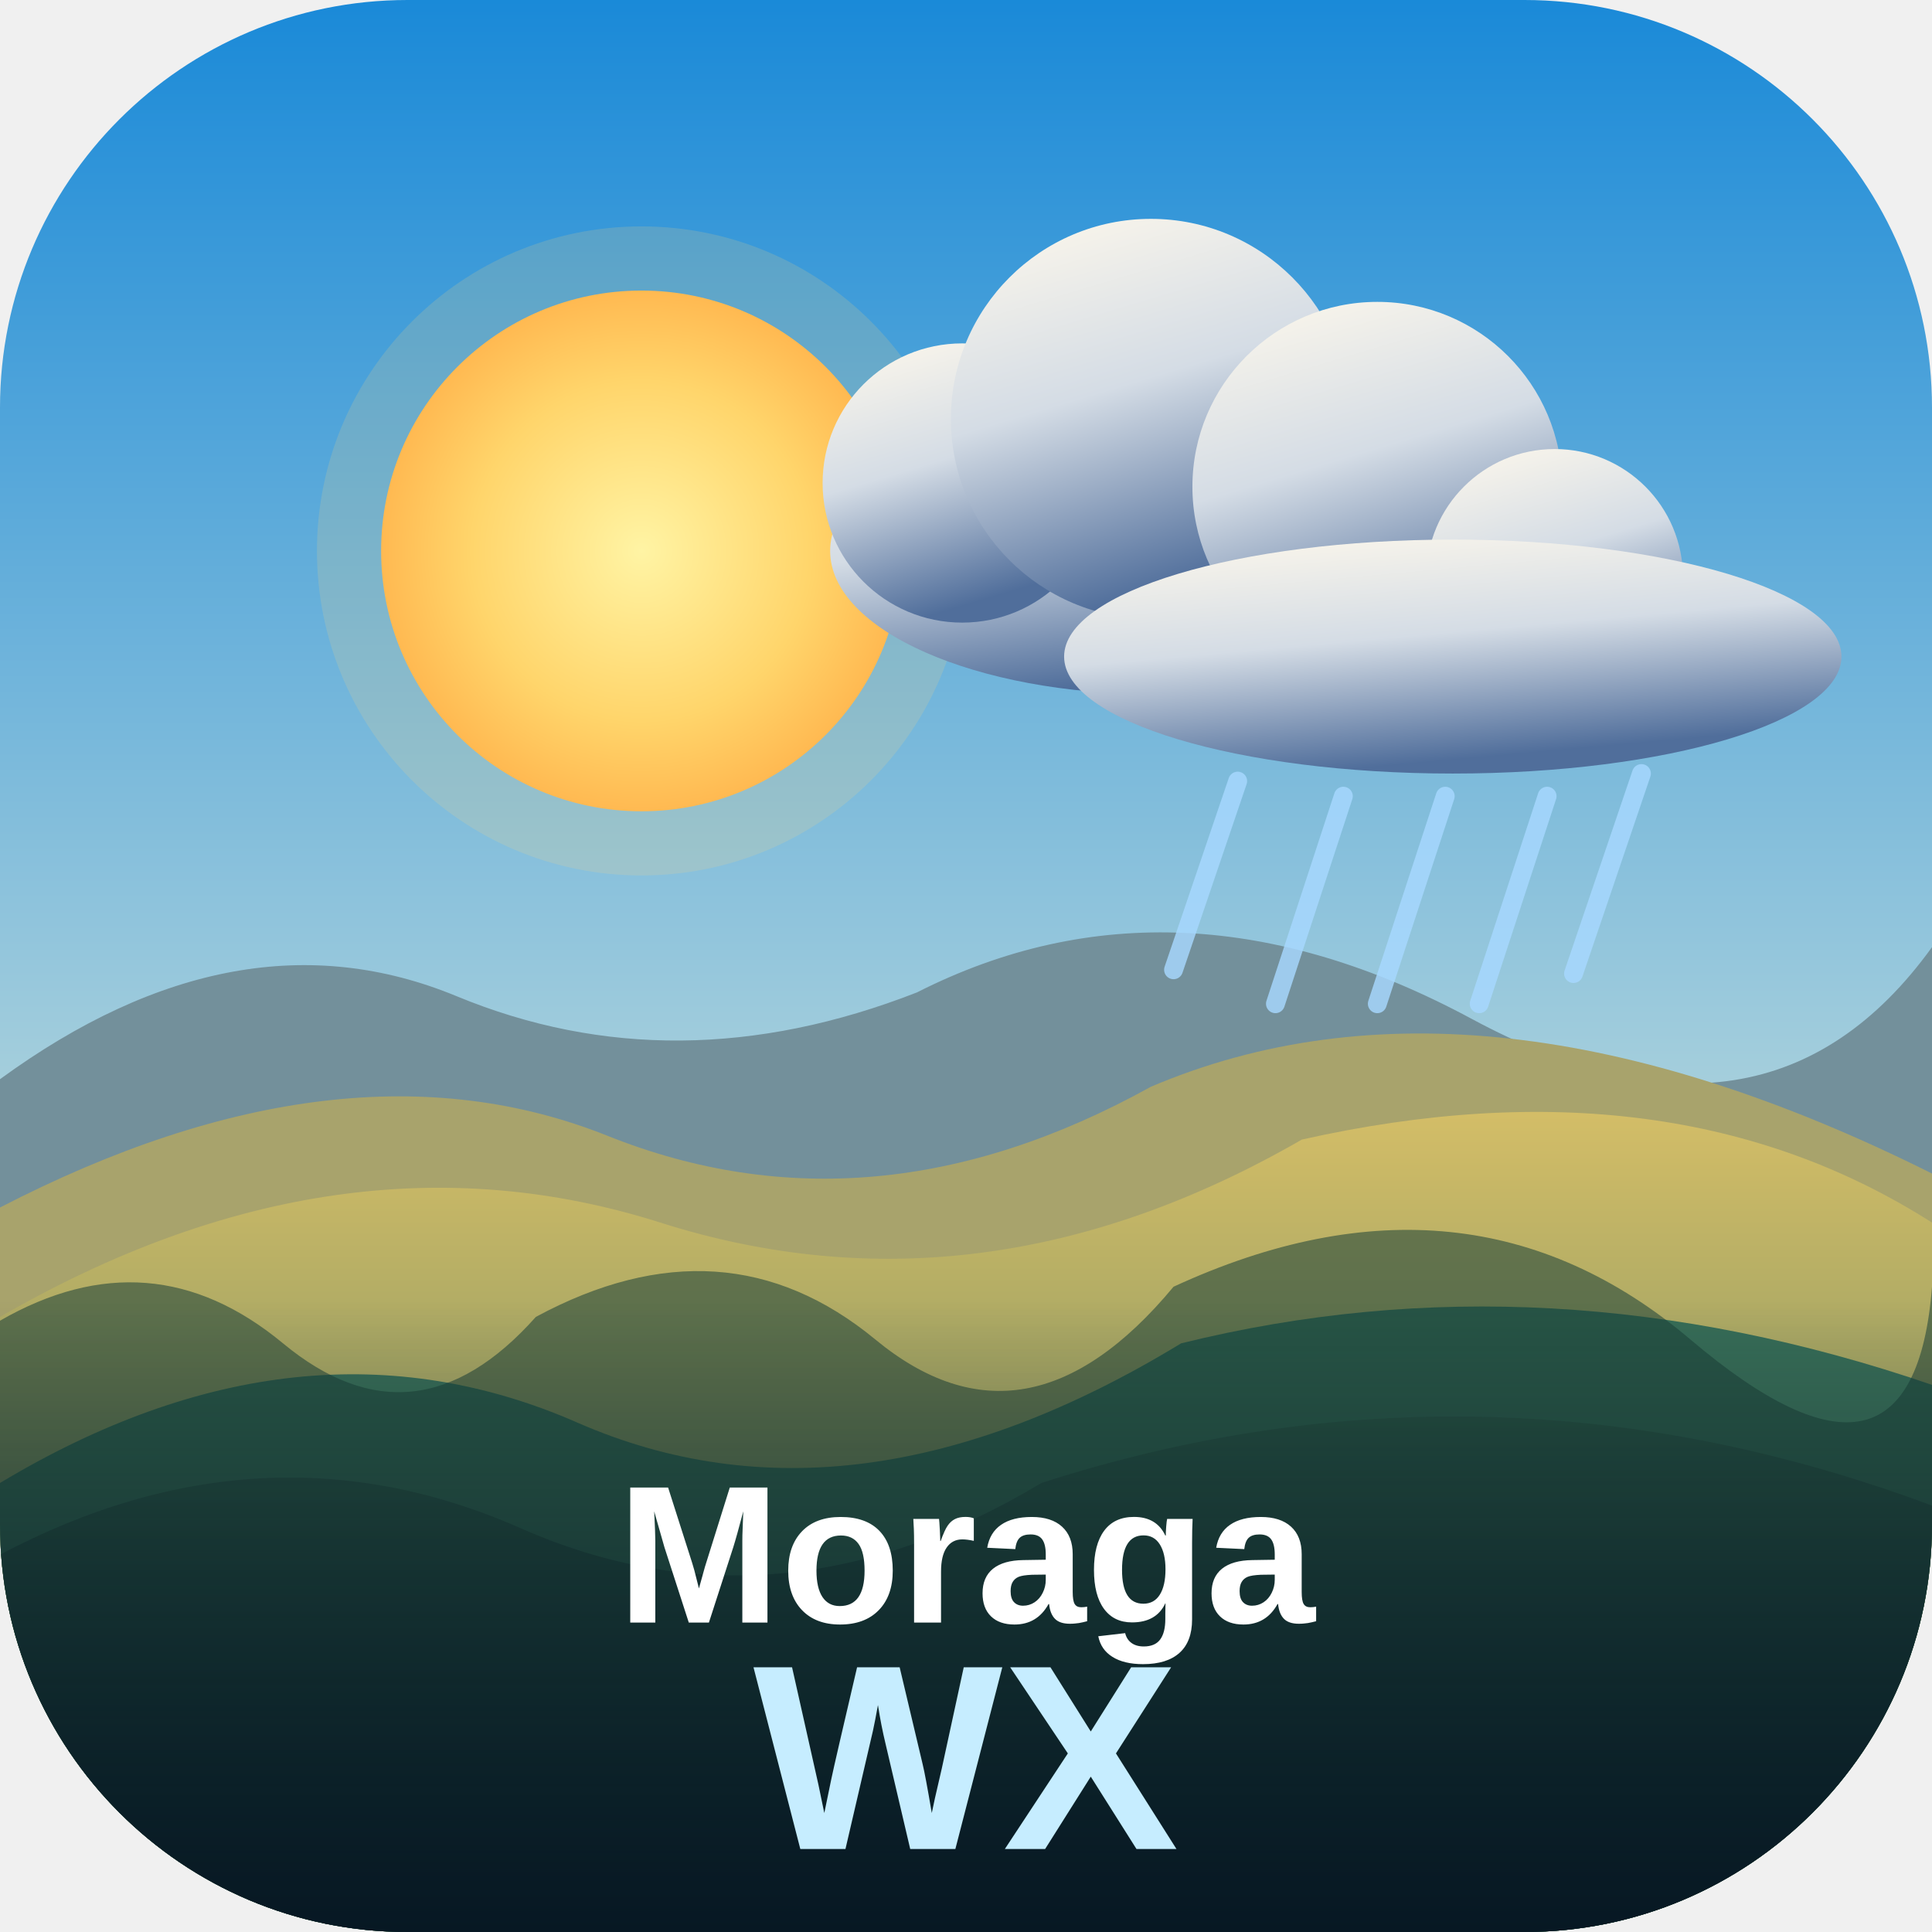
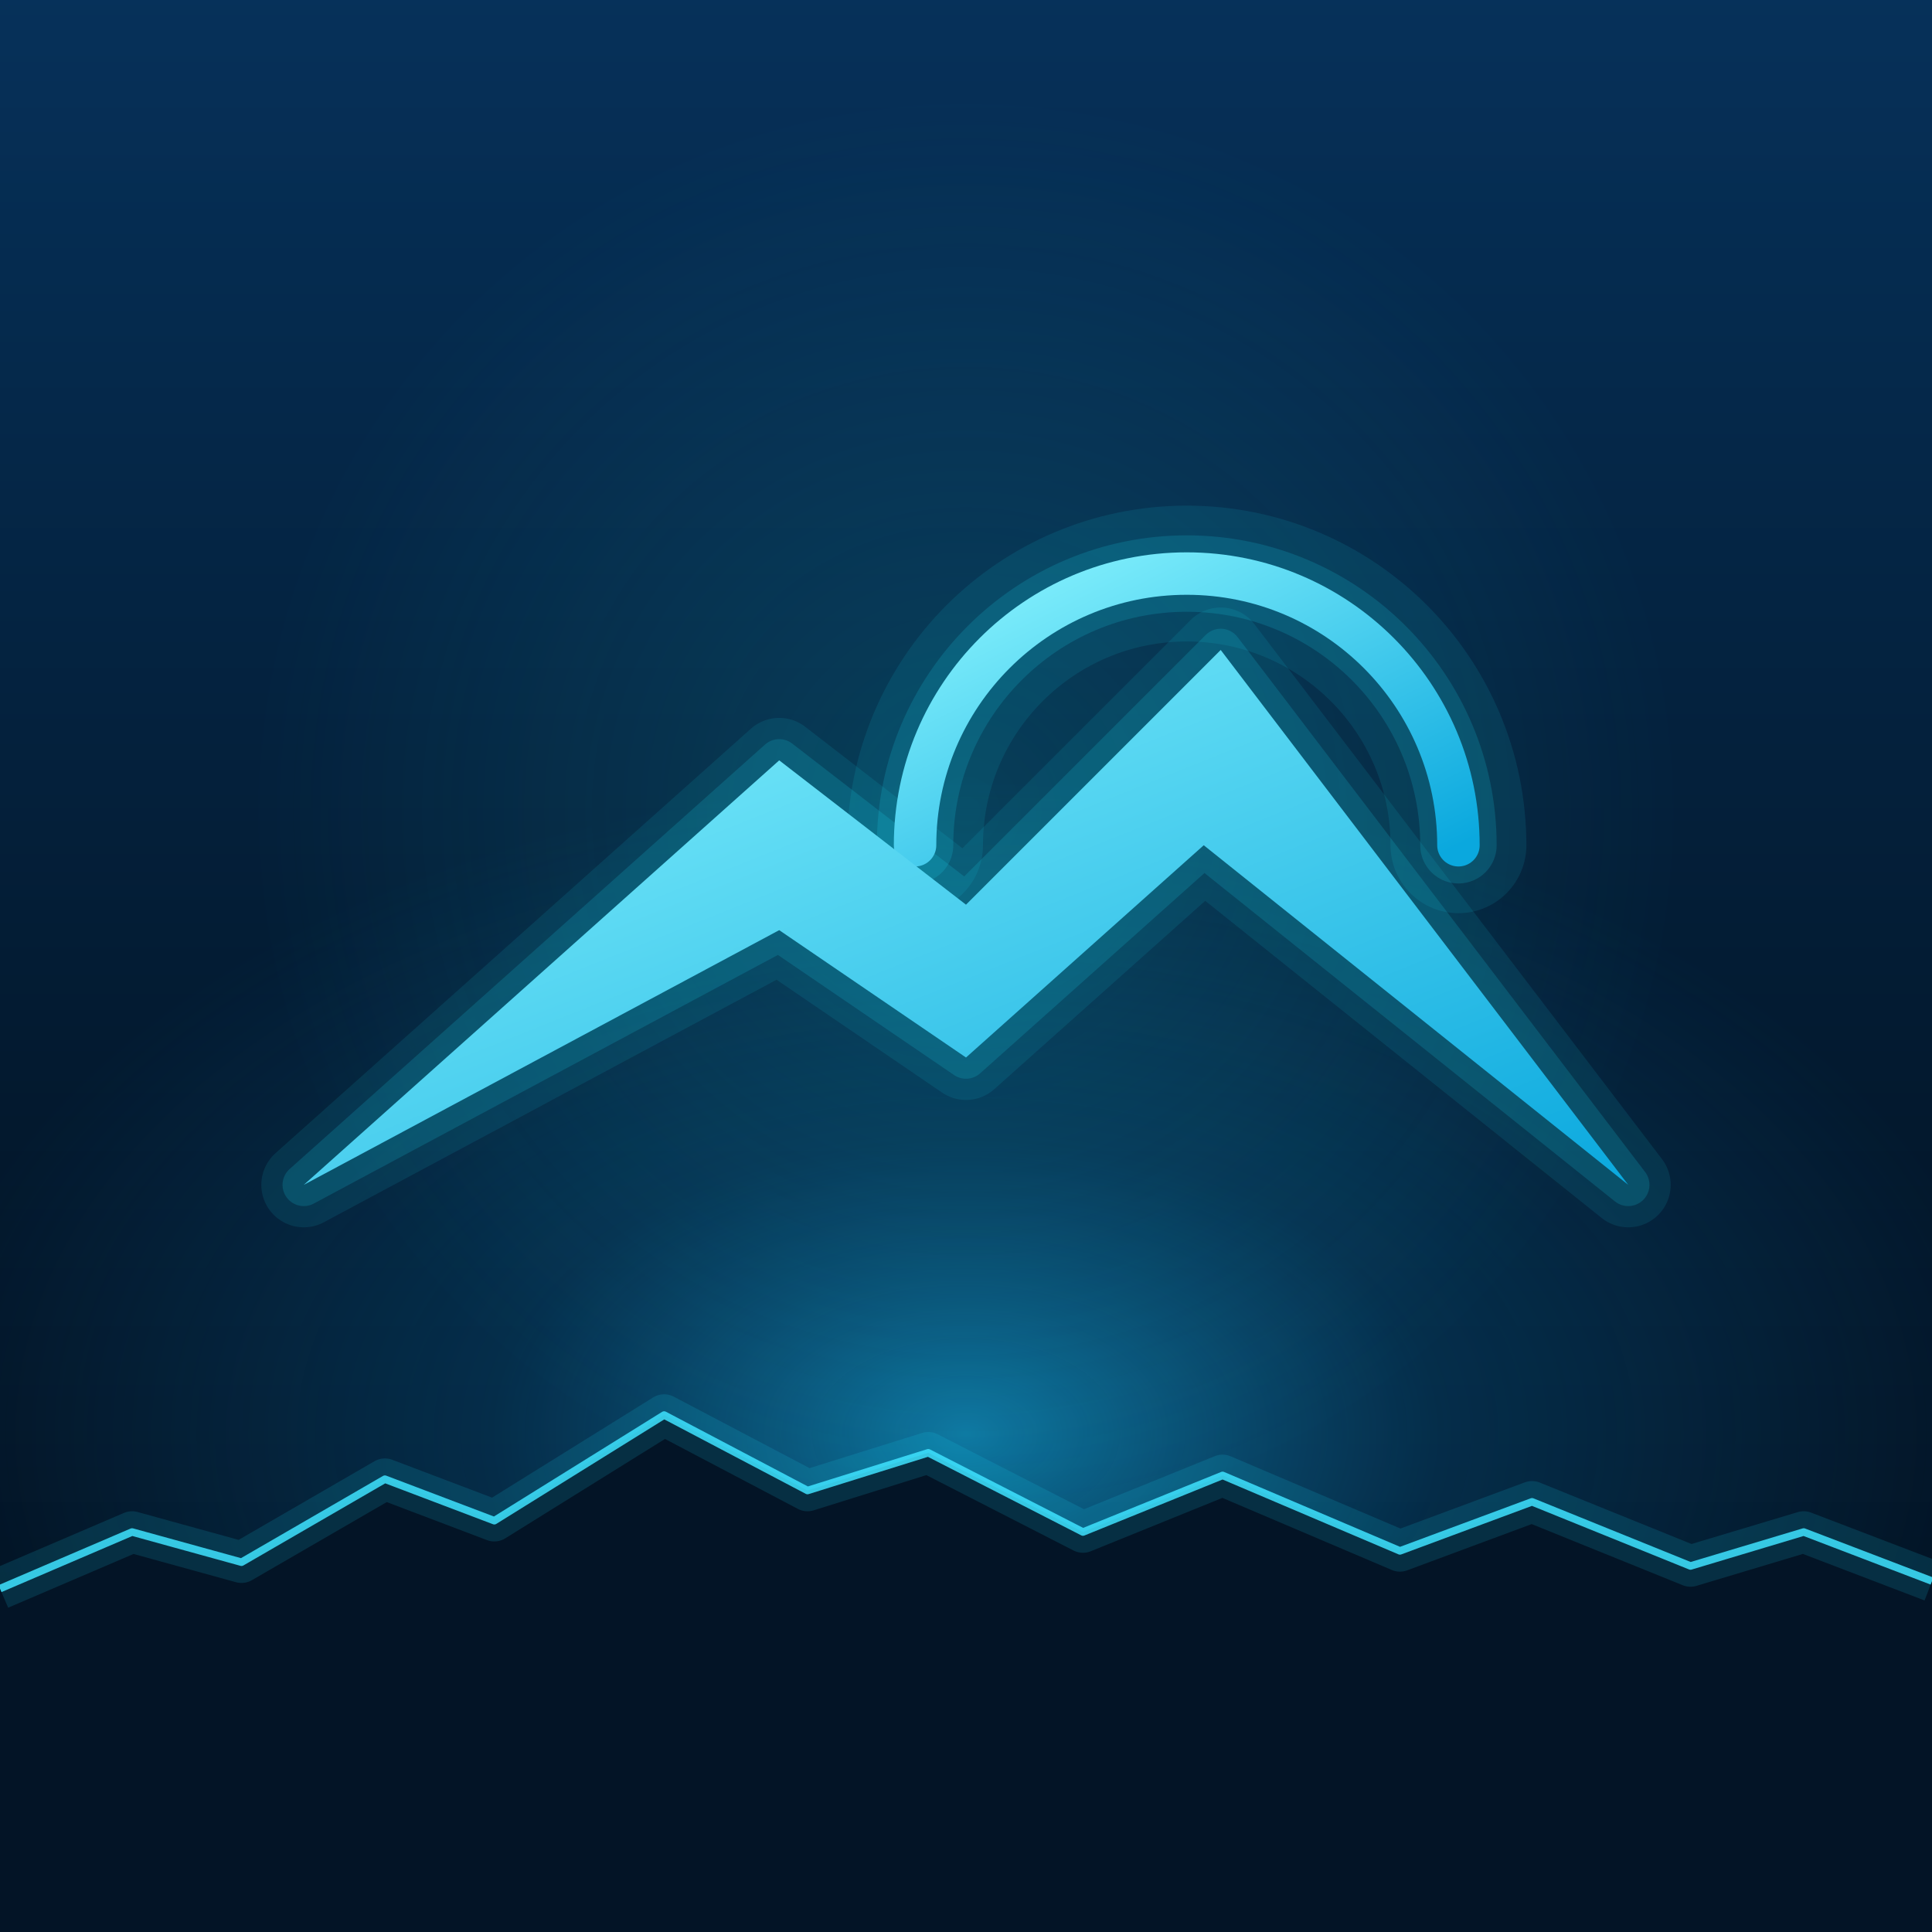
- <svg xmlns="http://www.w3.org/2000/svg" width="512" height="512" viewBox="0 0 512 512">
+ <svg xmlns="http://www.w3.org/2000/svg" viewBox="0 0 1024 1024" width="1024" height="1024">
  <defs>
-     <linearGradient id="sky" x2="0" y2="1">
-       <stop stop-color="#1989d8" />
-       <stop offset=".63" stop-color="#b6d7dd" />
-       <stop offset="1" stop-color="#f6d69b" />
+     <linearGradient id="bg" x1="0" y1="0" x2="0" y2="1">
+       <stop offset="0" stop-color="#06315a" />
+       <stop offset=".55" stop-color="#031a30" />
+       <stop offset="1" stop-color="#020b17" />
    </linearGradient>
-     <radialGradient id="sun">
-       <stop stop-color="#fff4a4" />
-       <stop offset=".65" stop-color="#ffd56b" />
-       <stop offset="1" stop-color="#ffb951" />
+     <radialGradient id="glow" cx="512" cy="760" r="560" gradientUnits="userSpaceOnUse" gradientTransform="translate(0 760) scale(1 .62) translate(0 -760)">
+       <stop offset="0" stop-color="#14b4ec" stop-opacity=".62" />
+       <stop offset=".45" stop-color="#0b78b4" stop-opacity=".25" />
+       <stop offset="1" stop-color="#0b78b4" stop-opacity="0" />
    </radialGradient>
-     <linearGradient id="cloud" x2=".3" y2="1">
-       <stop stop-color="#fff9ec" />
-       <stop offset=".5" stop-color="#d4dce5" />
-       <stop offset="1" stop-color="#506e9b" />
+     <radialGradient id="halo" cx="512" cy="430" r="380" gradientUnits="userSpaceOnUse">
+       <stop offset="0" stop-color="#19dcf6" stop-opacity=".16" />
+       <stop offset="1" stop-color="#19dcf6" stop-opacity="0" />
+     </radialGradient>
+     <linearGradient id="mark" x1="0" y1="0" x2="1" y2="1">
+       <stop offset="0" stop-color="#8cf6ff" />
+       <stop offset="1" stop-color="#0aa8de" />
    </linearGradient>
-     <linearGradient id="hills" x2="0" y2="1">
-       <stop stop-color="#d3bd67" />
-       <stop offset="1" stop-color="#47765e" />
-     </linearGradient>
-     <linearGradient id="foreground" x2="0" y2="1">
-       <stop stop-color="#305b49" />
-       <stop offset="1" stop-color="#071d28" />
-     </linearGradient>
-     <linearGradient id="shade" x2="0" y2="1">
-       <stop stop-color="#061522" stop-opacity="0" />
-       <stop offset="1" stop-color="#061522" stop-opacity=".9" />
-     </linearGradient>
-     <clipPath id="round">
-       <rect width="512" height="512" rx="108" />
-     </clipPath>
  </defs>
-   <g clip-path="url(#round)">
-     <rect width="512" height="512" fill="url(#sky)" />
-     <circle cx="170" cy="146" r="86" fill="#ffd87b" opacity=".17" />
-     <circle cx="170" cy="146" r="69" fill="url(#sun)" />
-     <path d="M0 286Q63 240 121 264T243 263Q312 228 390 270T512 251V400H0Z" fill="#73909b" />
-     <path d="M0 320Q91 273 161 301T305 288Q392 251 512 311V435H0Z" fill="#a8a36c" />
-     <path d="M0 349Q90 297 175 324T345 302Q443 280 512 324V512H0Z" fill="url(#hills)" />
-     <path d="M0 393Q80 345 153 377T313 356Q410 332 512 367V512H0Z" fill="#376d57" />
-     <g fill="url(#cloud)">
-       <ellipse cx="306" cy="146" rx="86" ry="38" />
-       <circle cx="255" cy="128" r="37" />
-       <circle cx="305" cy="111" r="53" />
-       <circle cx="365" cy="129" r="49" />
-       <circle cx="412" cy="153" r="34" />
-       <ellipse cx="385" cy="174" rx="103" ry="31" />
-     </g>
-     <g stroke="#a7d8ff" stroke-width="5" stroke-linecap="round" opacity=".82">
-       <path d="M328 207l-17 50M356 211l-18 55M383 211l-18 55M410 211l-18 55M435 205l-18 53" />
-     </g>
-     <path d="M0 412Q70 375 138 405T276 393Q394 355 512 399V512H0Z" fill="url(#foreground)" />
-     <path d="M0 350Q40 327 75 356T142 349Q192 322 232 355T311 341Q389 305 448 355T512 341V512H0Z" fill="#193f36" opacity=".55" />
-     <rect y="345" width="512" height="167" fill="url(#shade)" />
-     <text x="256" y="430" text-anchor="middle" fill="#ffffff" font-family="Arial,Helvetica,sans-serif" font-weight="bold" font-size="52">Moraga</text>
-     <text x="256" y="490" text-anchor="middle" fill="#c6edff" font-family="Arial,Helvetica,sans-serif" font-weight="bold" font-size="70">WX</text>
+   <rect width="1024" height="1024" fill="url(#bg)" />
+   <rect width="1024" height="1024" fill="url(#glow)" />
+   <rect width="1024" height="1024" fill="url(#halo)" />
+   <path d="M0 842 L70 812 L128 828 L204 784 L262 806 L352 750 L428 790 L492 770 L574 812 L648 782 L742 822 L812 796 L896 830 L956 812 L1024 838 V1024 H0 Z" fill="#031426" />
+   <path d="M0 842 L70 812 L128 828 L204 784 L262 806 L352 750 L428 790 L492 770 L574 812 L648 782 L742 822 L812 796 L896 830 L956 812 L1024 838" fill="none" stroke="#19dcf6" stroke-opacity=".14" stroke-width="22" stroke-linejoin="round" />
+   <path d="M0 842 L70 812 L128 828 L204 784 L262 806 L352 750 L428 790 L492 770 L574 812 L648 782 L742 822 L812 796 L896 830 L956 812 L1024 838" fill="none" stroke="#3fe3ff" stroke-opacity=".85" stroke-width="4" stroke-linejoin="round" />
+   <g transform="translate(152 268) scale(4.5)">
+     <path d="M74 40a32 32 0 0 1 64 0" fill="none" stroke="#19dcf6" stroke-opacity=".10" stroke-width="16" stroke-linecap="round" />
+     <path d="M2 80 58 30l22 17 30-30 48 63-50-40-28 25-22-15Z" fill="none" stroke="#19dcf6" stroke-opacity=".10" stroke-width="10" stroke-linejoin="round" />
+     <path d="M74 40a32 32 0 0 1 64 0" fill="none" stroke="#19dcf6" stroke-opacity=".16" stroke-width="9" stroke-linecap="round" />
+     <path d="M2 80 58 30l22 17 30-30 48 63-50-40-28 25-22-15Z" fill="none" stroke="#19dcf6" stroke-opacity=".16" stroke-width="5" stroke-linejoin="round" />
+     <path d="M74 40a32 32 0 0 1 64 0" fill="none" stroke="url(#mark)" stroke-width="5" stroke-linecap="round" />
+     <path d="M2 80 58 30l22 17 30-30 48 63-50-40-28 25-22-15Z" fill="url(#mark)" />
  </g>
</svg>
